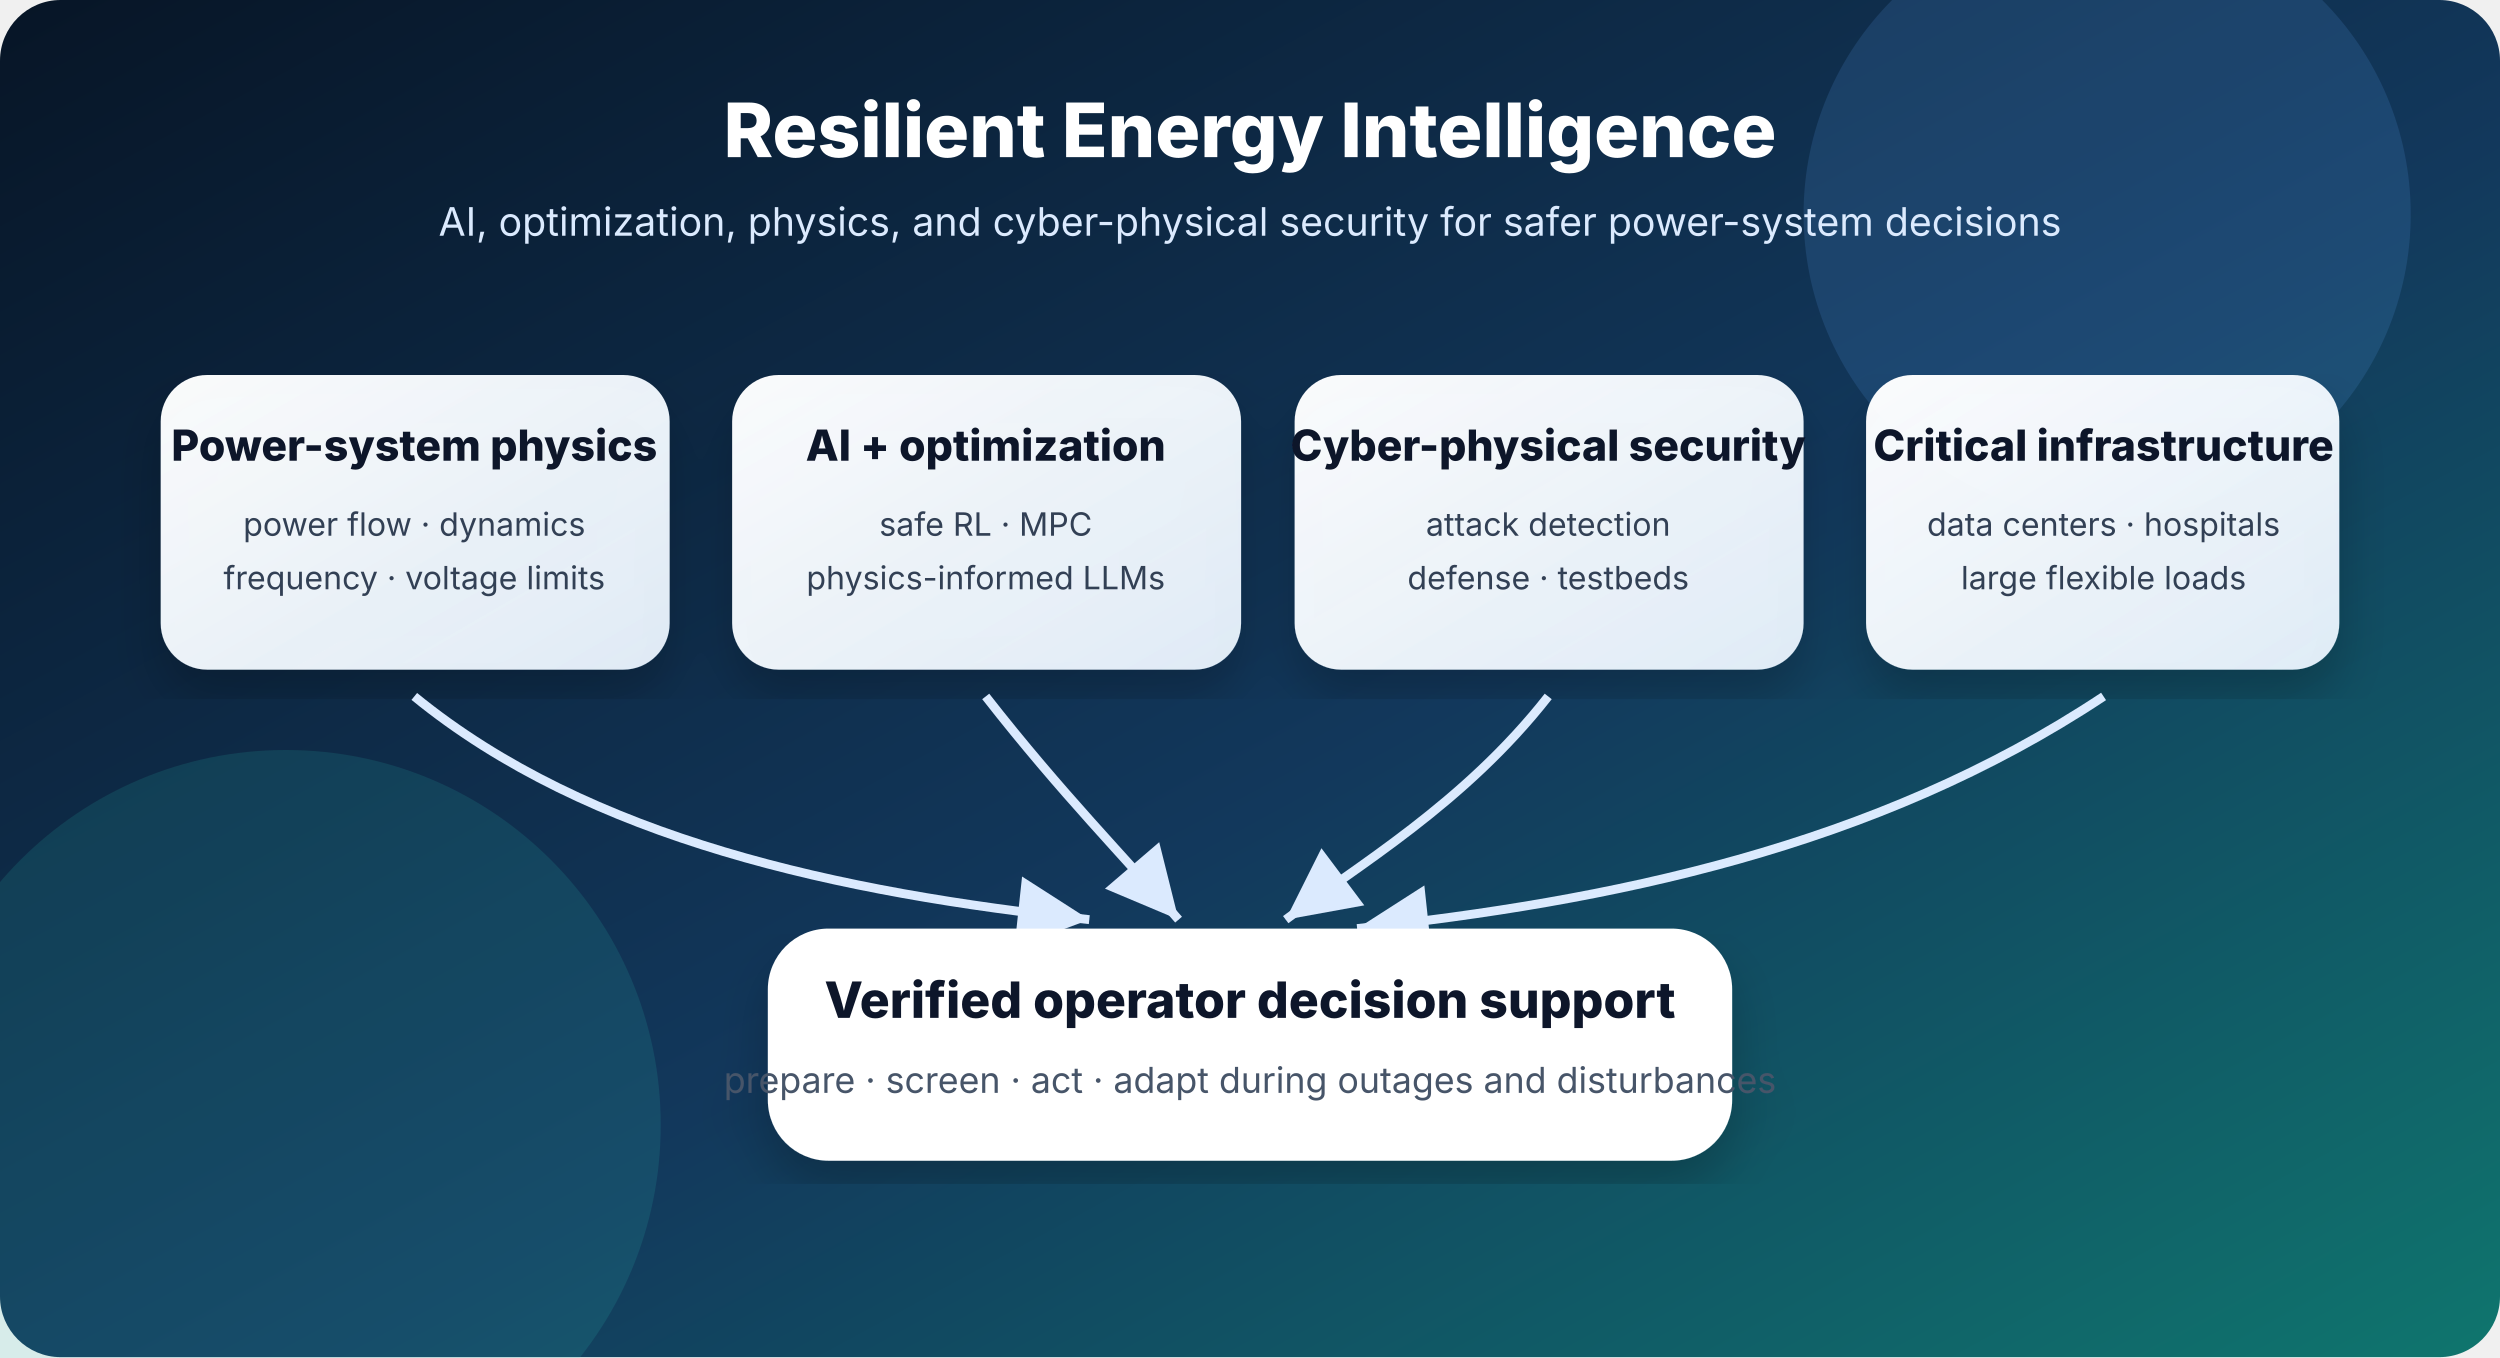
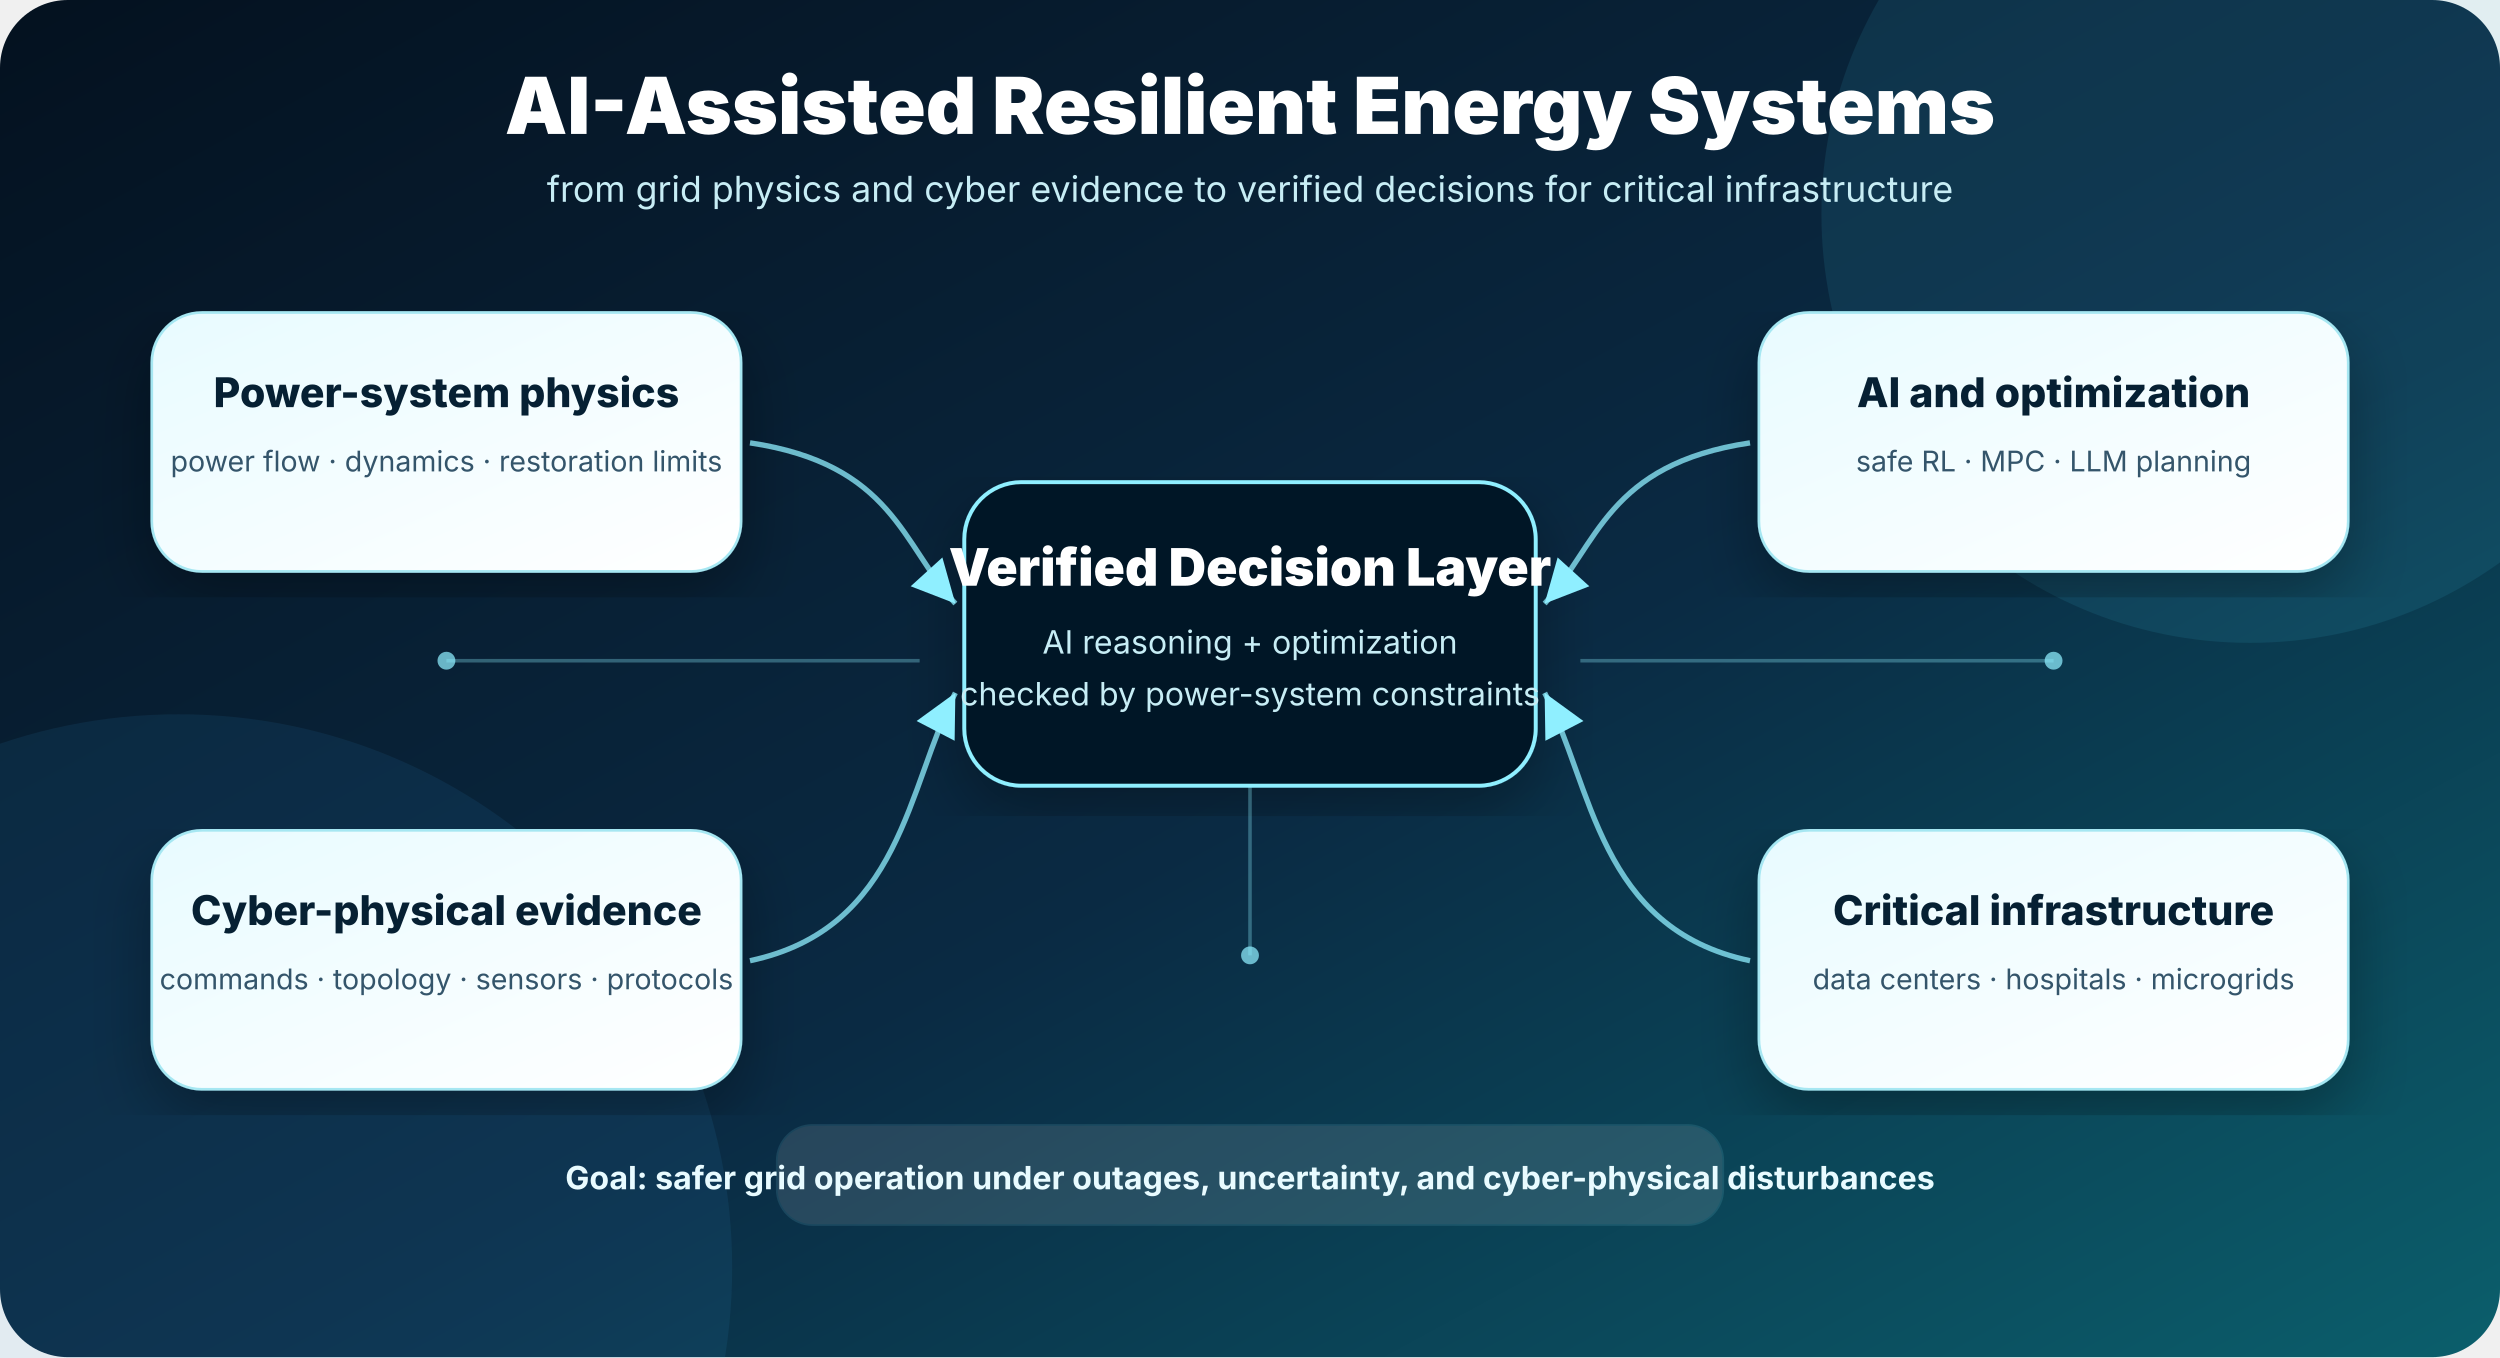
<svg xmlns="http://www.w3.org/2000/svg" width="1400" height="760" viewBox="0 0 1400 760">
  <defs>
    <linearGradient id="bg" x1="0" y1="0" x2="1" y2="1">
-       <stop offset="0%" stop-color="#071526" />
-       <stop offset="55%" stop-color="#12385c" />
-       <stop offset="100%" stop-color="#0f766e" />
+       <stop offset="0" stop-color="#04111f" />
+       <stop offset="0.55" stop-color="#0a2a43" />
+       <stop offset="1" stop-color="#0b5f6c" />
    </linearGradient>
-     <linearGradient id="card" x1="0" y1="0" x2="1" y2="1">
-       <stop offset="0%" stop-color="#ffffff" stop-opacity="0.98" />
-       <stop offset="100%" stop-color="#eaf5ff" stop-opacity="0.94" />
+     <linearGradient id="node" x1="0" y1="0" x2="1" y2="1">
+       <stop offset="0" stop-color="#e8fbff" />
+       <stop offset="1" stop-color="#ffffff" />
    </linearGradient>
    <filter id="shadow">
-       <feDropShadow dx="0" dy="16" stdDeviation="14" flood-color="#000" flood-opacity="0.22" />
+       <feDropShadow dx="0" dy="14" stdDeviation="18" flood-color="#000" flood-opacity="0.32" />
    </filter>
    <marker id="arrow" markerWidth="12" markerHeight="12" refX="10" refY="6" orient="auto">
-       <path d="M2,2 L10,6 L2,10 Z" fill="#dbeafe" />
+       <path d="M2 2 L10 6 L2 10 Z" fill="#8fefff" />
    </marker>
+     <style>
+       .title{font-family:Inter,Arial,sans-serif;font-size:44px;font-weight:850;fill:white}
+       .sub{font-family:Inter,Arial,sans-serif;font-size:20px;fill:#c7edf5}
+       .card{fill:url(#node);stroke:#a6e7f2;stroke-width:1.5;filter:url(#shadow)}
+       .h{font-family:Inter,Arial,sans-serif;font-size:23px;font-weight:800;fill:#062033}
+       .t{font-family:Inter,Arial,sans-serif;font-size:16px;fill:#34556b}
+       .wire{stroke:#8fefff;stroke-width:3;stroke-opacity:.75;fill:none;marker-end:url(#arrow)}
+       .pulse{fill:#8fefff;opacity:.72}
+     </style>
  </defs>
-   <rect width="1400" height="760" rx="34" fill="url(#bg)" />
-   <circle cx="1180" cy="120" r="170" fill="#60a5fa" opacity="0.15" />
-   <circle cx="160" cy="630" r="210" fill="#2dd4bf" opacity="0.13" />
-   <text x="700" y="88" text-anchor="middle" font-family="Inter, Arial, sans-serif" font-size="42" font-weight="800" fill="#fff">Resilient Energy Intelligence</text>
-   <text x="700" y="132" text-anchor="middle" font-family="Inter, Arial, sans-serif" font-size="22" fill="#dbeafe">AI, optimization, physics, and cyber-physical security for safer power-system decisions</text>
-   <g filter="url(#shadow)" font-family="Inter, Arial, sans-serif">
-     <rect x="90" y="210" width="285" height="165" rx="26" fill="url(#card)" />
-     <text x="232" y="258" text-anchor="middle" font-size="24" font-weight="800" fill="#0f172a">Power-system physics</text>
-     <text x="232" y="300" text-anchor="middle" font-size="18" fill="#334155">power flow · dynamics</text>
-     <text x="232" y="330" text-anchor="middle" font-size="18" fill="#334155">frequency · voltage limits</text>
-     <rect x="410" y="210" width="285" height="165" rx="26" fill="url(#card)" />
-     <text x="552" y="258" text-anchor="middle" font-size="24" font-weight="800" fill="#0f172a">AI + optimization</text>
-     <text x="552" y="300" text-anchor="middle" font-size="18" fill="#334155">safe RL · MPC</text>
-     <text x="552" y="330" text-anchor="middle" font-size="18" fill="#334155">physics-informed LLMs</text>
-     <rect x="725" y="210" width="285" height="165" rx="26" fill="url(#card)" />
-     <text x="867" y="258" text-anchor="middle" font-size="24" font-weight="800" fill="#0f172a">Cyber-physical security</text>
-     <text x="867" y="300" text-anchor="middle" font-size="18" fill="#334155">attack detection</text>
-     <text x="867" y="330" text-anchor="middle" font-size="18" fill="#334155">defense · testbeds</text>
-     <rect x="1045" y="210" width="265" height="165" rx="26" fill="url(#card)" />
-     <text x="1178" y="258" text-anchor="middle" font-size="24" font-weight="800" fill="#0f172a">Critical infrastructure</text>
-     <text x="1178" y="300" text-anchor="middle" font-size="18" fill="#334155">data centers · hospitals</text>
-     <text x="1178" y="330" text-anchor="middle" font-size="18" fill="#334155">large flexible loads</text>
-   </g>
-   <path d="M232 390 C330 470, 470 500, 610 515" stroke="#dbeafe" stroke-width="5" fill="none" marker-end="url(#arrow)" />
-   <path d="M552 390 C595 445, 630 480, 660 515" stroke="#dbeafe" stroke-width="5" fill="none" marker-end="url(#arrow)" />
-   <path d="M867 390 C820 450, 760 485, 720 515" stroke="#dbeafe" stroke-width="5" fill="none" marker-end="url(#arrow)" />
-   <path d="M1178 390 C1050 475, 900 505, 760 520" stroke="#dbeafe" stroke-width="5" fill="none" marker-end="url(#arrow)" />
-   <g filter="url(#shadow)">
-     <rect x="430" y="520" width="540" height="130" rx="34" fill="#ffffff" />
-     <text x="700" y="570" text-anchor="middle" font-family="Inter, Arial, sans-serif" font-size="28" font-weight="800" fill="#0f172a">Verified operator decision support</text>
-     <text x="700" y="612" text-anchor="middle" font-family="Inter, Arial, sans-serif" font-size="20" fill="#475569">prepare · screen · act · adapt during outages and disturbances</text>
-   </g>
+   <rect width="1400" height="760" rx="38" fill="url(#bg)" />
+   <circle cx="1260" cy="120" r="240" fill="#49e2ff" opacity=".09" />
+   <circle cx="100" cy="710" r="310" fill="#40b6ff" opacity=".08" />
+   <text x="700" y="75" text-anchor="middle" class="title">AI-Assisted Resilient Energy Systems</text>
+   <text x="700" y="113" text-anchor="middle" class="sub">from grid physics and cyber evidence to verified decisions for critical infrastructure</text>
+   <rect x="540" y="270" width="320" height="170" rx="32" fill="#061826" stroke="#8fefff" stroke-width="2.2" filter="url(#shadow)" />
+   <text x="700" y="328" text-anchor="middle" style="font-family:Inter,Arial,sans-serif;font-size:29px;font-weight:850;fill:#fff">Verified Decision Layer</text>
+   <text x="700" y="366" text-anchor="middle" style="font-family:Inter,Arial,sans-serif;font-size:18px;fill:#c7edf5">AI reasoning + optimization</text>
+   <text x="700" y="395" text-anchor="middle" style="font-family:Inter,Arial,sans-serif;font-size:18px;fill:#c7edf5">checked by power-system constraints</text>
+   <rect x="85" y="175" width="330" height="145" rx="28" class="card" />
+   <text x="250" y="228" text-anchor="middle" class="h">Power-system physics</text>
+   <text x="250" y="264" text-anchor="middle" class="t">power flow · dynamics · restoration limits</text>
+   <rect x="85" y="465" width="330" height="145" rx="28" class="card" />
+   <text x="250" y="518" text-anchor="middle" class="h">Cyber-physical evidence</text>
+   <text x="250" y="554" text-anchor="middle" class="t">commands · topology · sensors · protocols</text>
+   <rect x="985" y="175" width="330" height="145" rx="28" class="card" />
+   <text x="1150" y="228" text-anchor="middle" class="h">AI and optimization</text>
+   <text x="1150" y="264" text-anchor="middle" class="t">safe RL · MPC · LLM planning</text>
+   <rect x="985" y="465" width="330" height="145" rx="28" class="card" />
+   <text x="1150" y="518" text-anchor="middle" class="h">Critical infrastructure</text>
+   <text x="1150" y="554" text-anchor="middle" class="t">data centers · hospitals · microgrids</text>
+   <path d="M420 248 C500 260 505 305 535 338" class="wire" />
+   <path d="M420 538 C505 520 508 440 535 388" class="wire" />
+   <path d="M980 248 C900 260 895 305 865 338" class="wire" />
+   <path d="M980 538 C895 520 892 440 865 388" class="wire" />
+   <circle cx="250" cy="370" r="5" class="pulse" />
+   <circle cx="1150" cy="370" r="5" class="pulse" />
+   <circle cx="700" cy="535" r="5" class="pulse" />
+   <path d="M250 370 H515" stroke="#8fefff" stroke-width="2" stroke-opacity=".32" />
+   <path d="M885 370 H1150" stroke="#8fefff" stroke-width="2" stroke-opacity=".32" />
+   <path d="M700 440 V535" stroke="#8fefff" stroke-width="2" stroke-opacity=".32" />
+   <rect x="435" y="630" width="530" height="56" rx="20" fill="#ffffff" opacity=".12" stroke="#8fefff" />
+   <text x="700" y="666" text-anchor="middle" style="font-family:Inter,Arial,sans-serif;font-size:18px;font-weight:750;fill:#e8fbff">Goal: safer grid operation under outages, uncertainty, and cyber-physical disturbances</text>
</svg>
